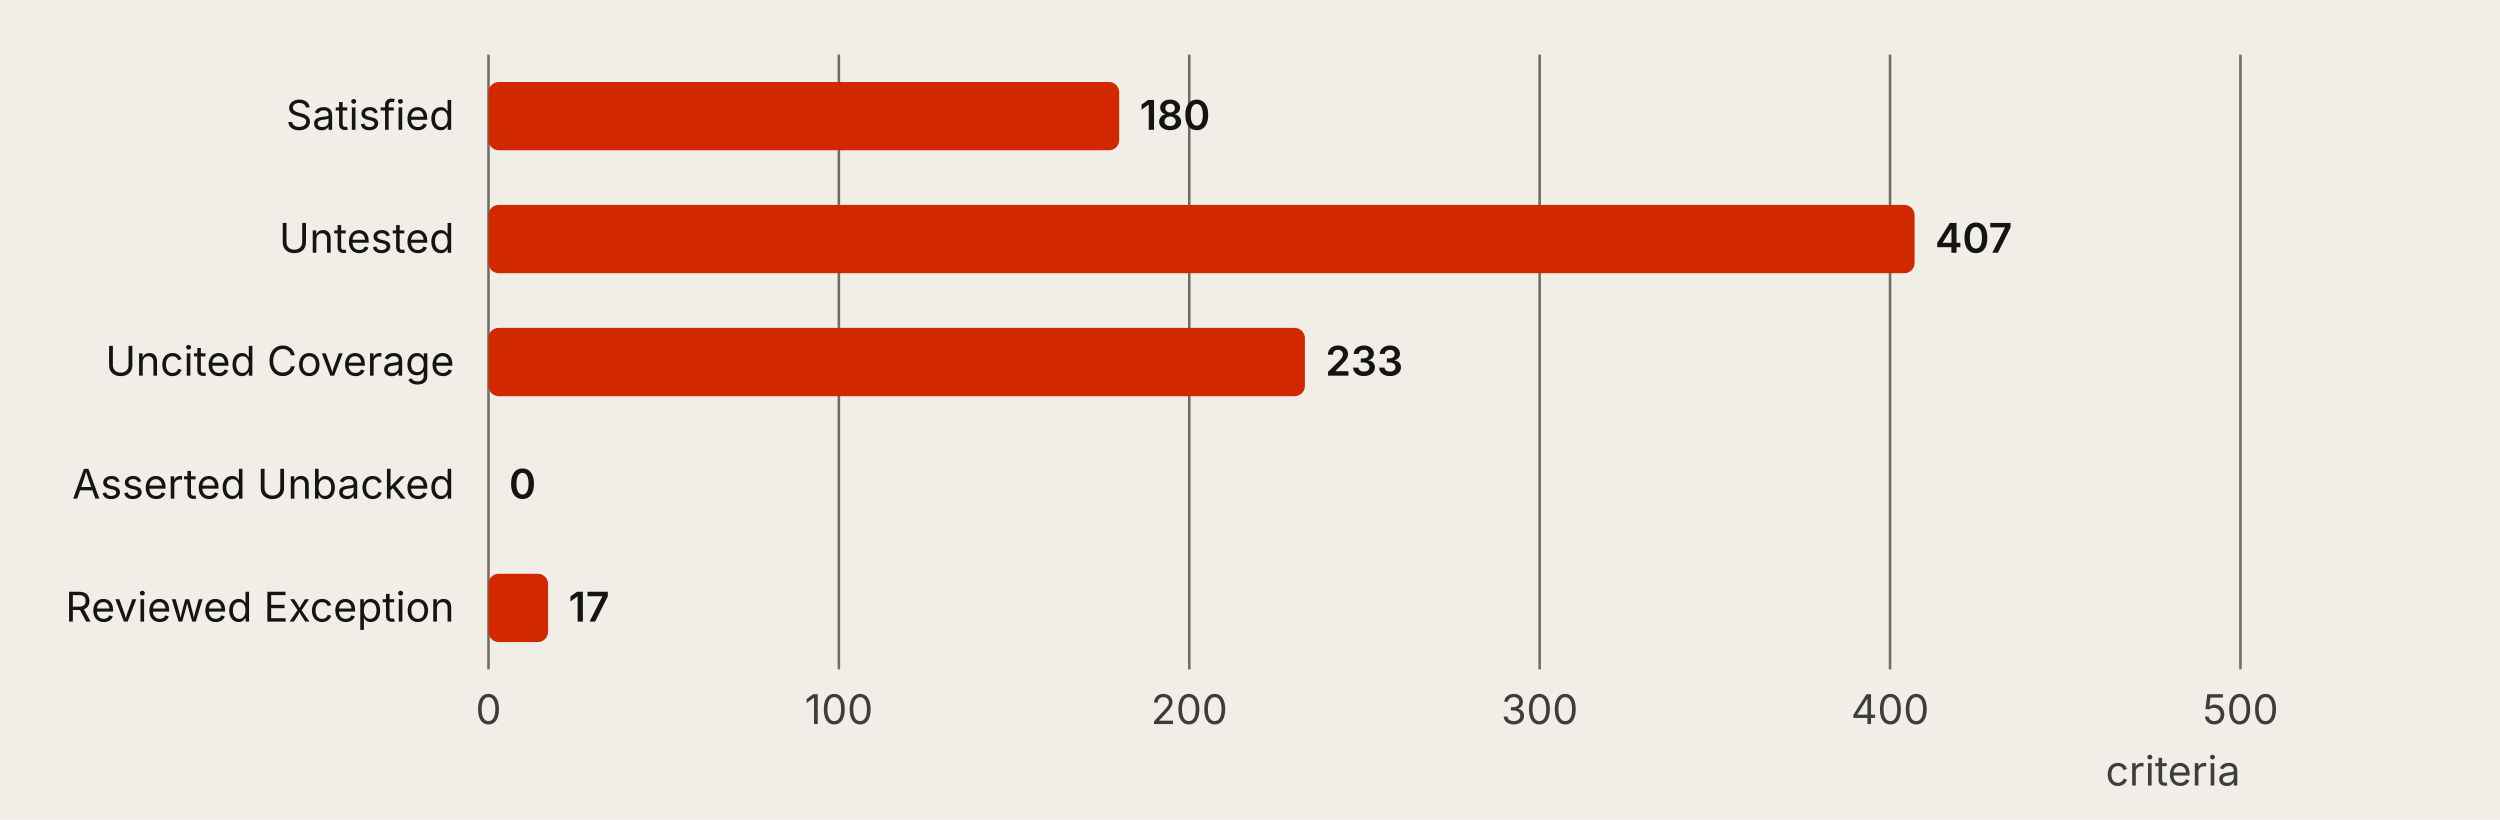
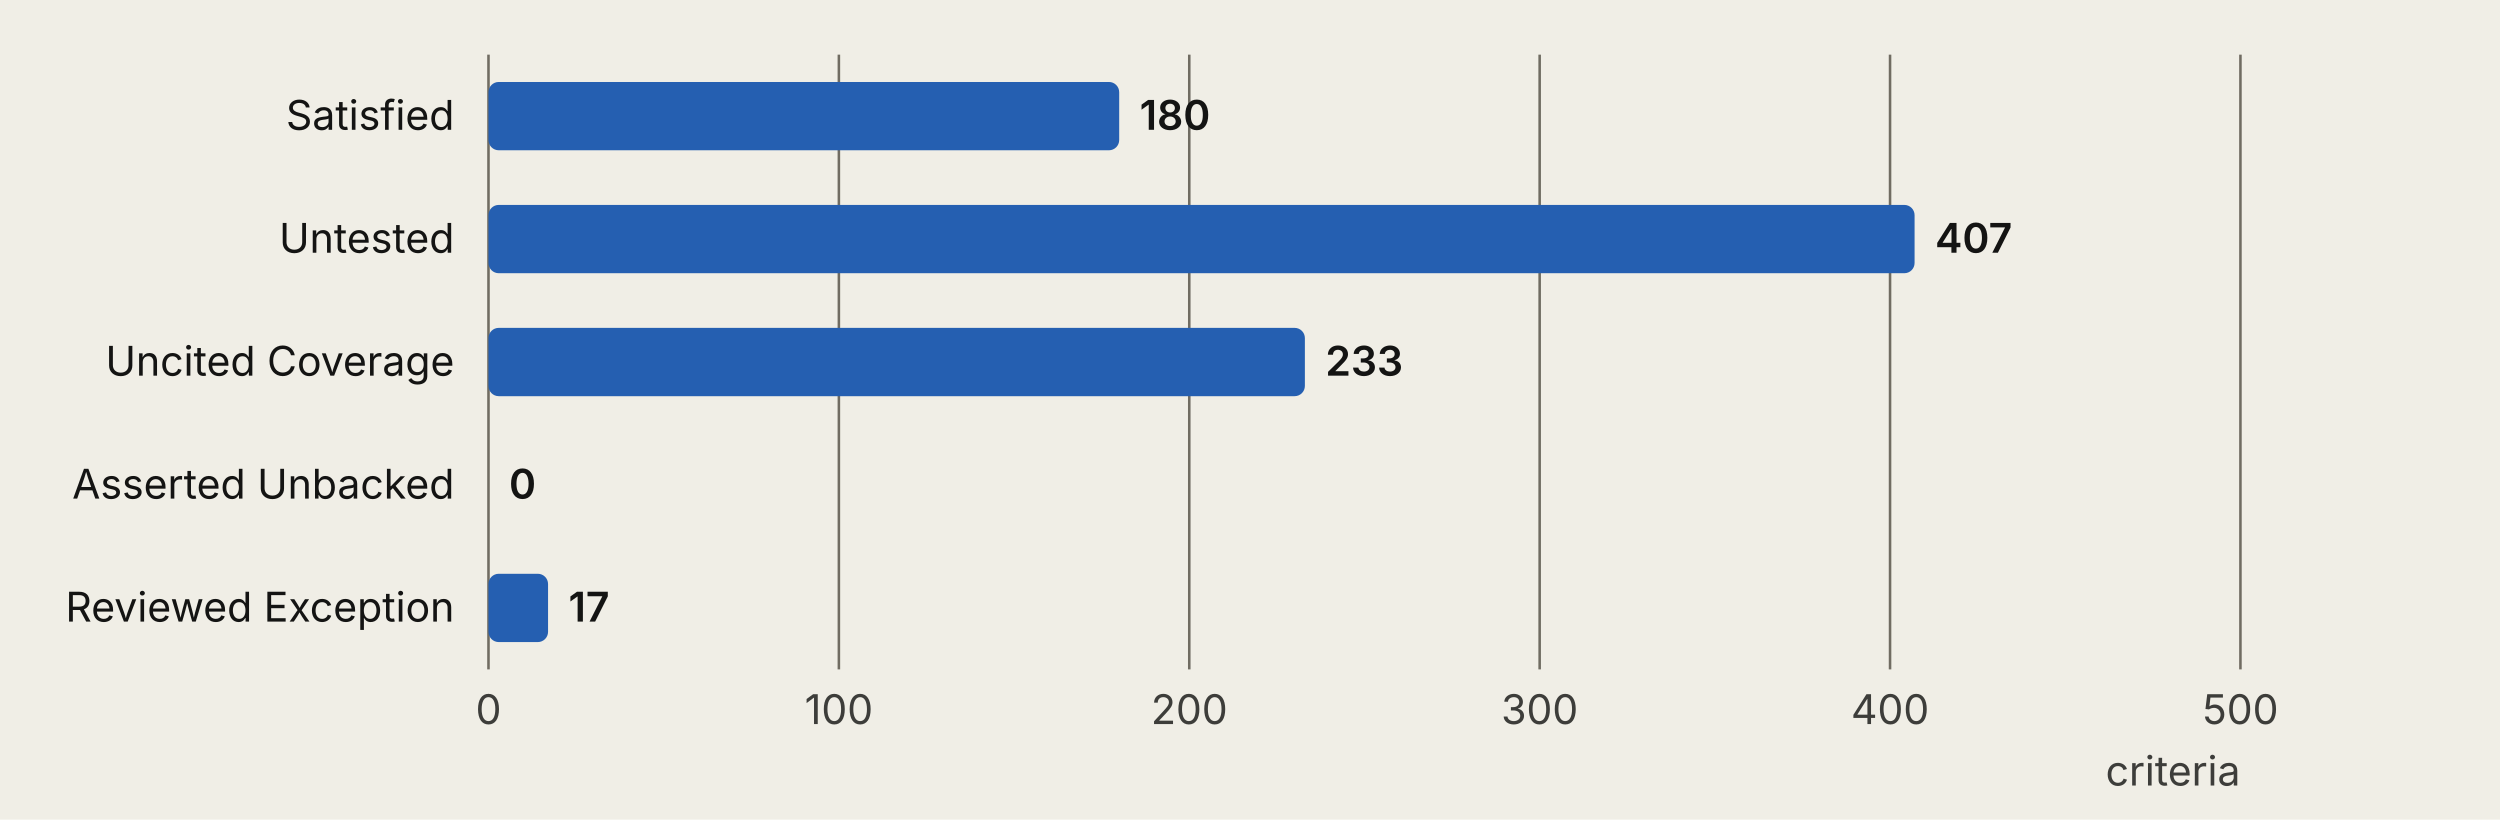
<svg xmlns="http://www.w3.org/2000/svg" viewBox="0 0 732 240" width="732" height="240" role="img" aria-labelledby="umf-ac-status-title" aria-describedby="umf-ac-status-desc" class="uxb-visual uxb-visual--metric-bar" data-visual="umf-ac-status" style="font-family:ui-sans-serif, system-ui, -apple-system, &quot;Segoe UI&quot;, sans-serif">
  <rect x="0" y="0" width="732" height="240" style="fill:#F0EEE6" />
  <g id="umf-ac-status--chart" class="uxb-chart">
    <path d="M143.028 16 L143.028 196" style="fill:none;stroke:#706C62;stroke-width:0.75px" />
    <text x="143.03" y="212" text-anchor="middle" style="fill:#3D3D3A;font-size:12px;font-weight:400">0</text>
    <path d="M245.623 16 L245.623 196" style="fill:none;stroke:#706C62;stroke-width:0.75px" />
    <text x="245.62" y="212" text-anchor="middle" style="fill:#3D3D3A;font-size:12px;font-weight:400">100</text>
    <path d="M348.217 16 L348.217 196" style="fill:none;stroke:#706C62;stroke-width:0.75px" />
    <text x="348.22" y="212" text-anchor="middle" style="fill:#3D3D3A;font-size:12px;font-weight:400">200</text>
    <path d="M450.811 16 L450.811 196" style="fill:none;stroke:#706C62;stroke-width:0.75px" />
    <text x="450.81" y="212" text-anchor="middle" style="fill:#3D3D3A;font-size:12px;font-weight:400">300</text>
    <path d="M553.406 16 L553.406 196" style="fill:none;stroke:#706C62;stroke-width:0.75px" />
    <text x="553.41" y="212" text-anchor="middle" style="fill:#3D3D3A;font-size:12px;font-weight:400">400</text>
    <path d="M656 16 L656 196" style="fill:none;stroke:#706C62;stroke-width:0.75px" />
    <text x="656" y="212" text-anchor="middle" style="fill:#3D3D3A;font-size:12px;font-weight:400">500</text>
    <text x="133.03" y="38" text-anchor="end" style="fill:#141413;font-size:12px;font-weight:400">Satisfied</text>
-     <rect x="143.03" y="24" width="184.67" height="20" rx="3" style="fill:#D12800;stroke:#D12800;stroke-width:0.01px" />
+     <rect x="143.03" y="24" width="184.67" height="20" rx="3" style="fill:#255FB1;stroke:#255FB1;stroke-width:0.01px" />
    <text x="333.7" y="38" style="fill:#141413;font-size:12px;font-weight:600">180</text>
    <text x="133.03" y="74" text-anchor="end" style="fill:#141413;font-size:12px;font-weight:400">Untested</text>
-     <rect x="143.03" y="60" width="417.56" height="20" rx="3" style="fill:#D12800;stroke:#D12800;stroke-width:0.01px" />
+     <rect x="143.03" y="60" width="417.56" height="20" rx="3" style="fill:#255FB1;stroke:#255FB1;stroke-width:0.01px" />
    <text x="566.59" y="74" style="fill:#141413;font-size:12px;font-weight:600">407</text>
    <text x="133.03" y="110" text-anchor="end" style="fill:#141413;font-size:12px;font-weight:400">Uncited Coverage</text>
-     <rect x="143.03" y="96" width="239.04" height="20" rx="3" style="fill:#D12800;stroke:#D12800;stroke-width:0.01px" />
+     <rect x="143.03" y="96" width="239.04" height="20" rx="3" style="fill:#255FB1;stroke:#255FB1;stroke-width:0.01px" />
    <text x="388.07" y="110" style="fill:#141413;font-size:12px;font-weight:600">233</text>
    <text x="133.03" y="146" text-anchor="end" style="fill:#141413;font-size:12px;font-weight:400">Asserted Unbacked</text>
    <text x="149.03" y="146" style="fill:#141413;font-size:12px;font-weight:600">0</text>
    <text x="133.03" y="182" text-anchor="end" style="fill:#141413;font-size:12px;font-weight:400">Reviewed Exception</text>
-     <rect x="143.03" y="168" width="17.44" height="20" rx="3" style="fill:#D12800;stroke:#D12800;stroke-width:0.01px" />
+     <rect x="143.03" y="168" width="17.44" height="20" rx="3" style="fill:#255FB1;stroke:#255FB1;stroke-width:0.01px" />
    <text x="166.47" y="182" style="fill:#141413;font-size:12px;font-weight:600">17</text>
    <text x="656" y="230" text-anchor="end" style="fill:#3D3D3A;font-size:12px;font-weight:400">criteria</text>
  </g>
</svg>
